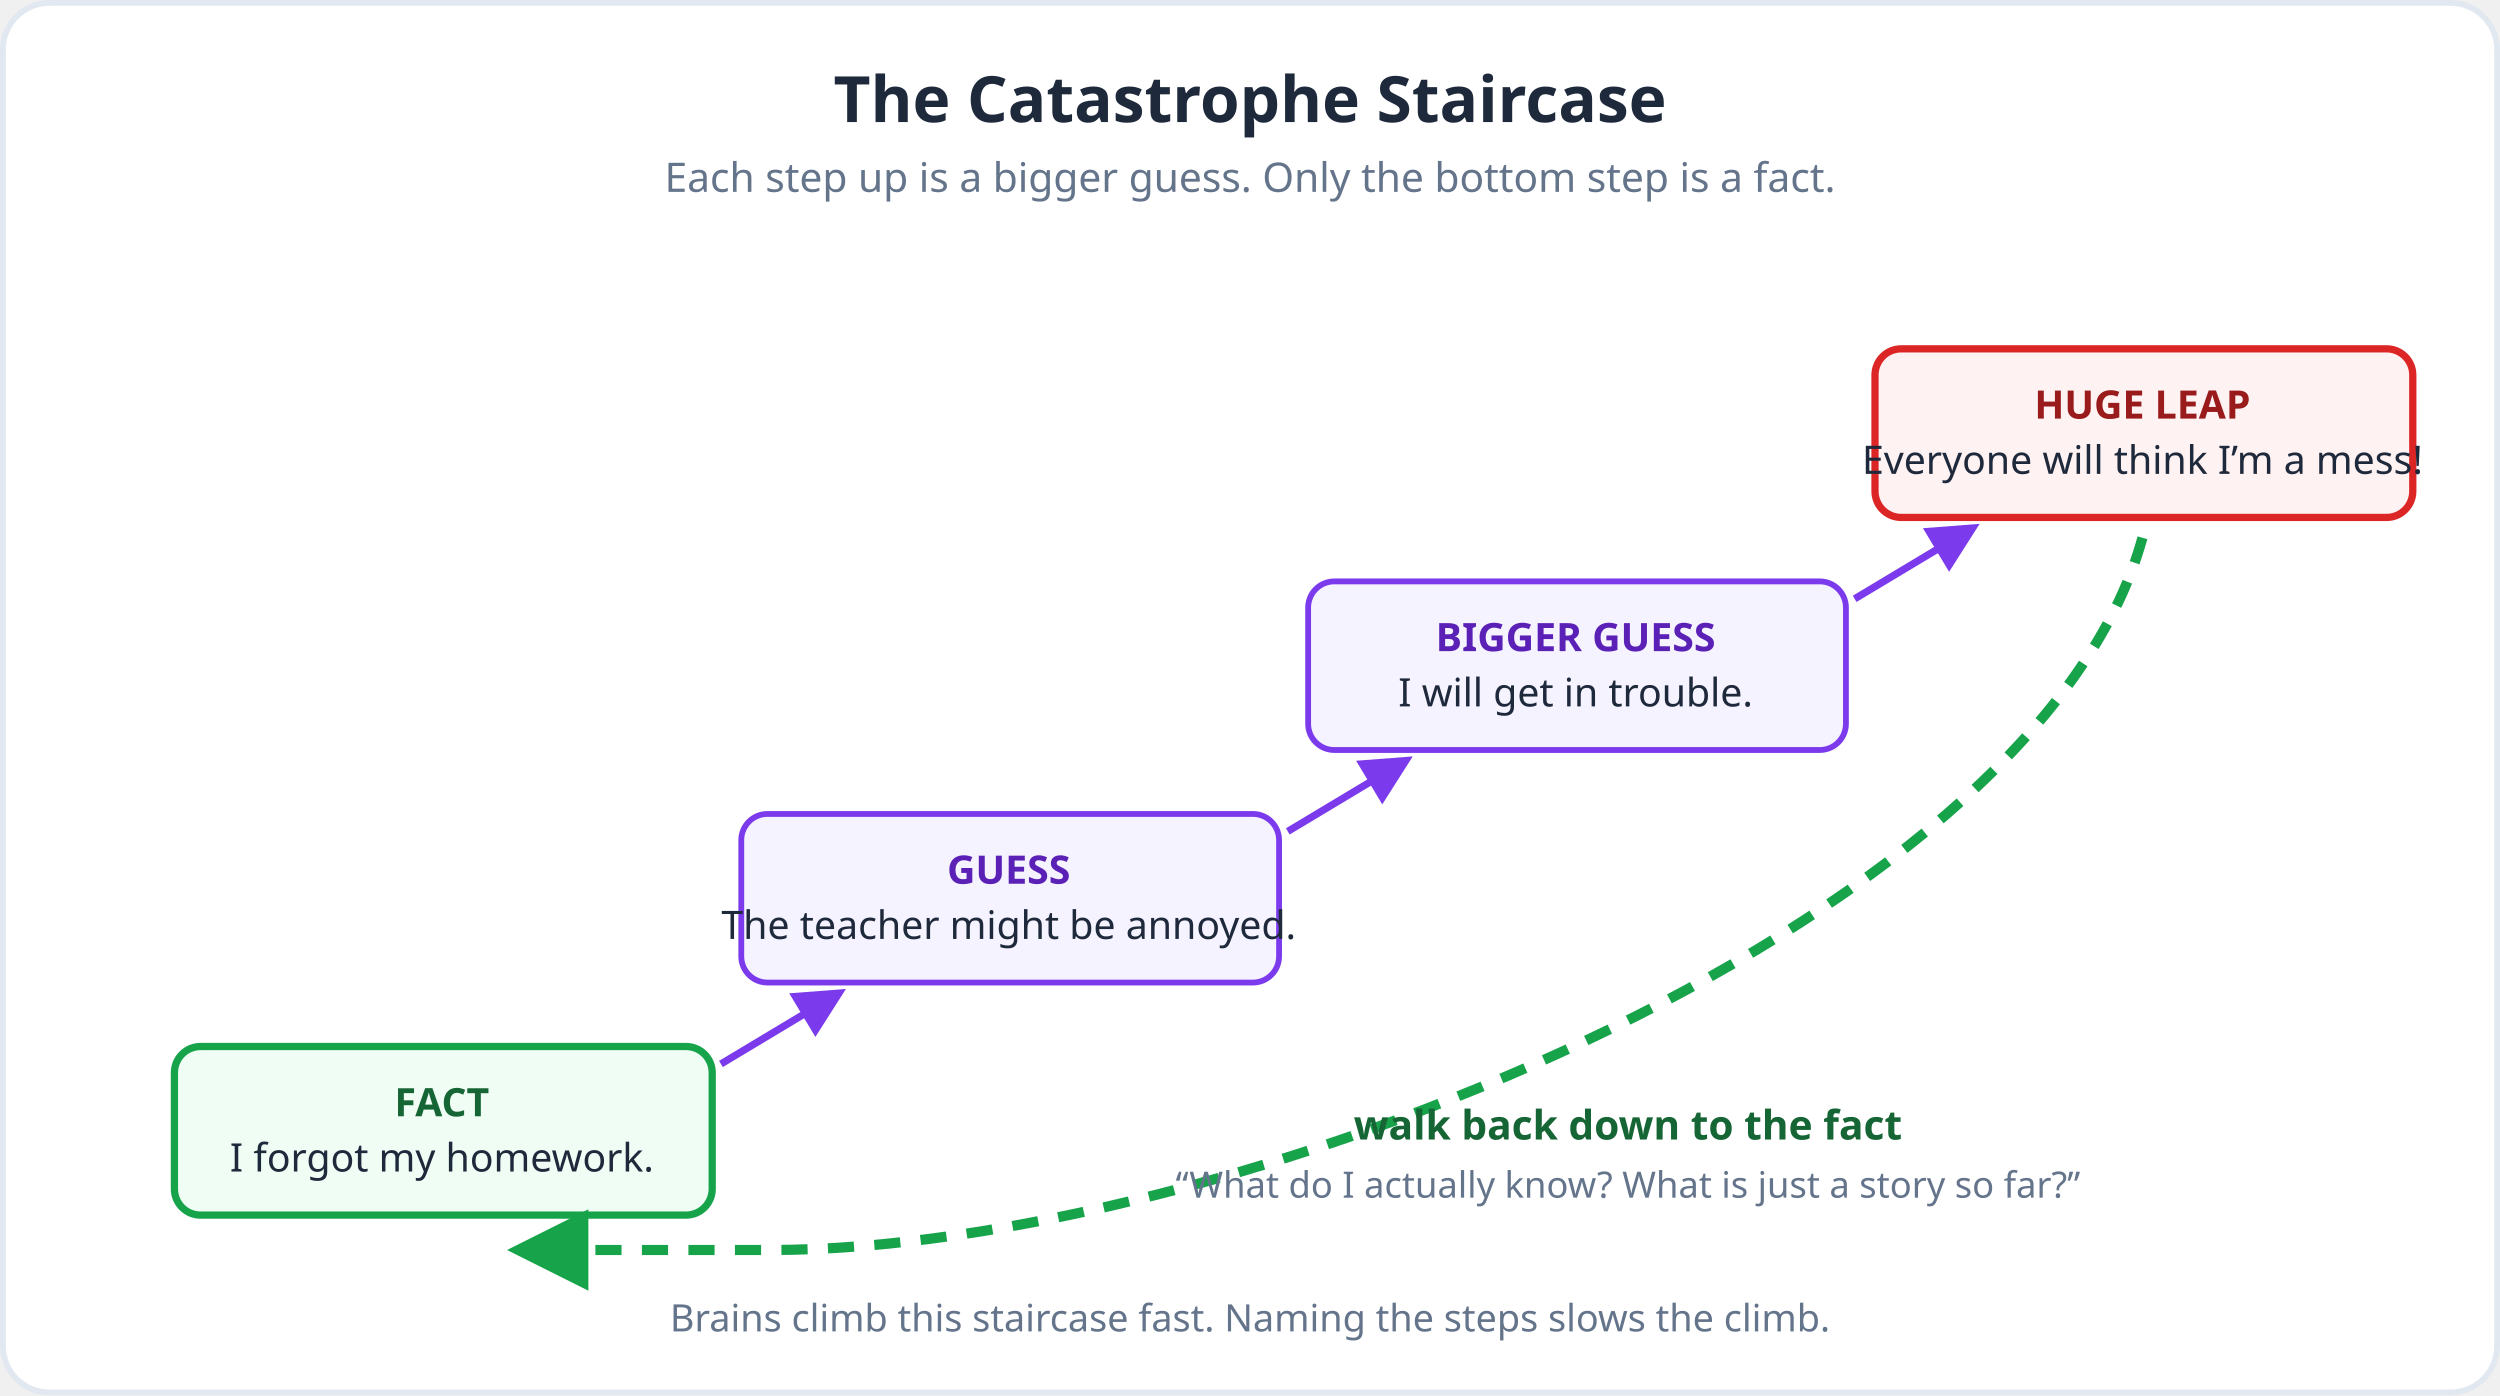
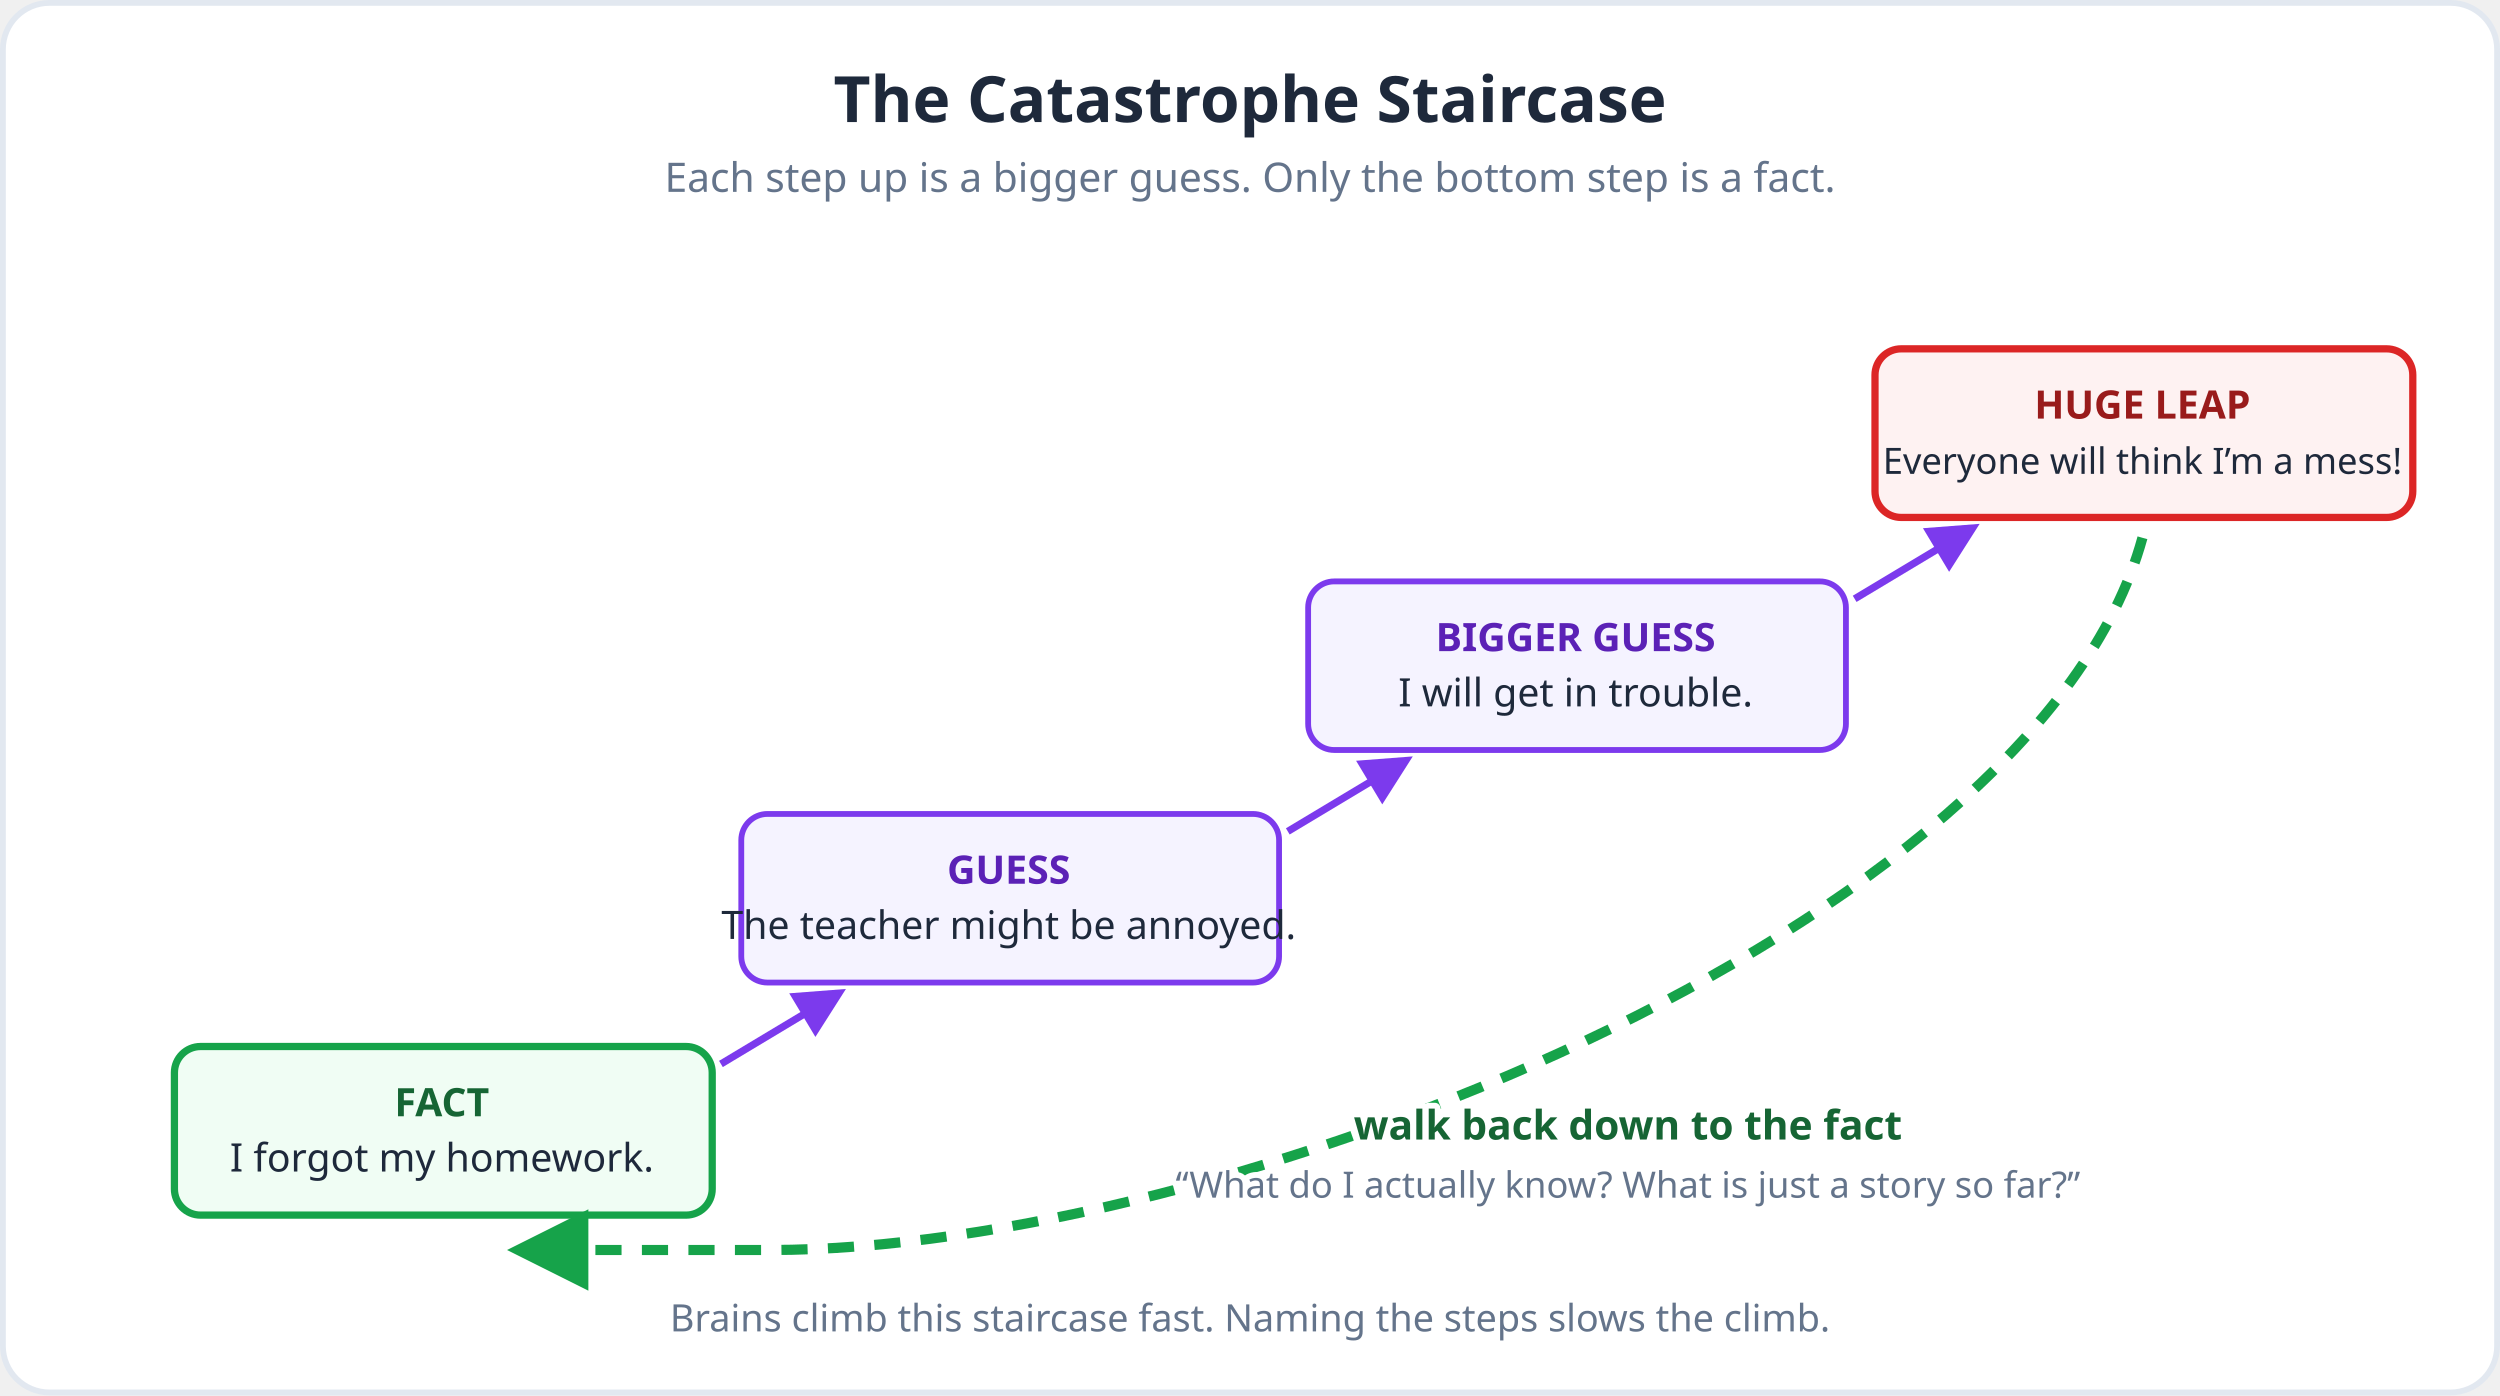
<svg xmlns="http://www.w3.org/2000/svg" viewBox="0 0 860 480" role="img" aria-labelledby="ctTitle">
  <defs>
    <marker id="ctA" viewBox="0 0 10 10" refX="8" refY="5" markerWidth="7" markerHeight="7" orient="auto-start-reverse">
      <path d="M0,0 L10,5 L0,10 z" fill="#7c3aed" />
    </marker>
    <marker id="ctG" viewBox="0 0 10 10" refX="8" refY="5" markerWidth="8" markerHeight="8" orient="auto-start-reverse">
      <path d="M0,0 L10,5 L0,10 z" fill="#16a34a" />
    </marker>
  </defs>
  <rect x="1" y="1" width="858" height="478" rx="16" fill="#ffffff" stroke="#e2e8f0" stroke-width="2" />
  <text x="430" y="42" text-anchor="middle" font-family="'Segoe UI', system-ui, sans-serif" font-size="22" font-weight="700" fill="#1e293b">The Catastrophe Staircase</text>
  <text x="430" y="66" text-anchor="middle" font-family="'Segoe UI', system-ui, sans-serif" font-size="14" fill="#64748b">Each step up is a bigger guess. Only the bottom step is a fact.</text>
  <g font-family="'Segoe UI', system-ui, sans-serif" font-size="13.5" text-anchor="middle">
    <g>
      <rect x="60" y="360" width="185" height="58" rx="9" fill="#f0fdf4" stroke="#16a34a" stroke-width="2.5" />
      <text x="152" y="384" font-weight="700" fill="#166534">FACT</text>
      <text x="152" y="403" fill="#1e293b">I forgot my homework.</text>
    </g>
    <g>
      <rect x="255" y="280" width="185" height="58" rx="9" fill="#f5f3ff" stroke="#7c3aed" stroke-width="2" />
      <text x="347" y="304" font-weight="700" fill="#5b21b6">GUESS</text>
      <text x="347" y="323" fill="#1e293b">The teacher might be annoyed.</text>
    </g>
    <g>
      <rect x="450" y="200" width="185" height="58" rx="9" fill="#f5f3ff" stroke="#7c3aed" stroke-width="2" />
      <text x="542" y="224" font-weight="700" fill="#5b21b6">BIGGER GUESS</text>
      <text x="542" y="243" fill="#1e293b">I will get in trouble.</text>
    </g>
    <g>
      <rect x="645" y="120" width="185" height="58" rx="9" fill="#fef2f2" stroke="#dc2626" stroke-width="2.5" />
      <text x="737" y="144" font-weight="700" fill="#991b1b">HUGE LEAP</text>
-       <text x="737" y="163" fill="#1e293b">Everyone will think I’m a mess!</text>
+       <text x="737" y="163" font-size="12.5" fill="#1e293b">Everyone will think I’m a mess!</text>
    </g>
  </g>
  <g stroke="#7c3aed" stroke-width="2.5" fill="none">
    <line x1="248" y1="366" x2="288" y2="342" marker-end="url(#ctA)" />
    <line x1="443" y1="286" x2="483" y2="262" marker-end="url(#ctA)" />
    <line x1="638" y1="206" x2="678" y2="182" marker-end="url(#ctA)" />
  </g>
  <path d="M737,185 C700,320 420,430 265,430 L180,430" fill="none" stroke="#16a34a" stroke-width="3.5" stroke-dasharray="9 7" marker-end="url(#ctG)" />
-   <text x="560" y="392" text-anchor="middle" font-family="'Segoe UI', system-ui, sans-serif" font-size="14" font-weight="700" fill="#166534">walk back down to the fact</text>
-   <text x="560" y="412" text-anchor="middle" font-family="'Segoe UI', system-ui, sans-serif" font-size="12.5" fill="#64748b">“What do I actually know? What is just a story so far?”</text>
+   <g stroke="#ffffff" stroke-width="4" paint-order="stroke" stroke-linejoin="round">
+     <text x="560" y="392" text-anchor="middle" font-family="'Segoe UI', system-ui, sans-serif" font-size="14" font-weight="700" fill="#166534">walk back down to the fact</text>
+     <text x="560" y="412" text-anchor="middle" font-family="'Segoe UI', system-ui, sans-serif" font-size="12.5" fill="#64748b">“What do I actually know? What is just a story so far?”</text>
+   </g>
  <text x="430" y="458" text-anchor="middle" font-family="'Segoe UI', system-ui, sans-serif" font-size="13" fill="#64748b">Brains climb this staircase fast. Naming the steps slows the climb.</text>
</svg>
